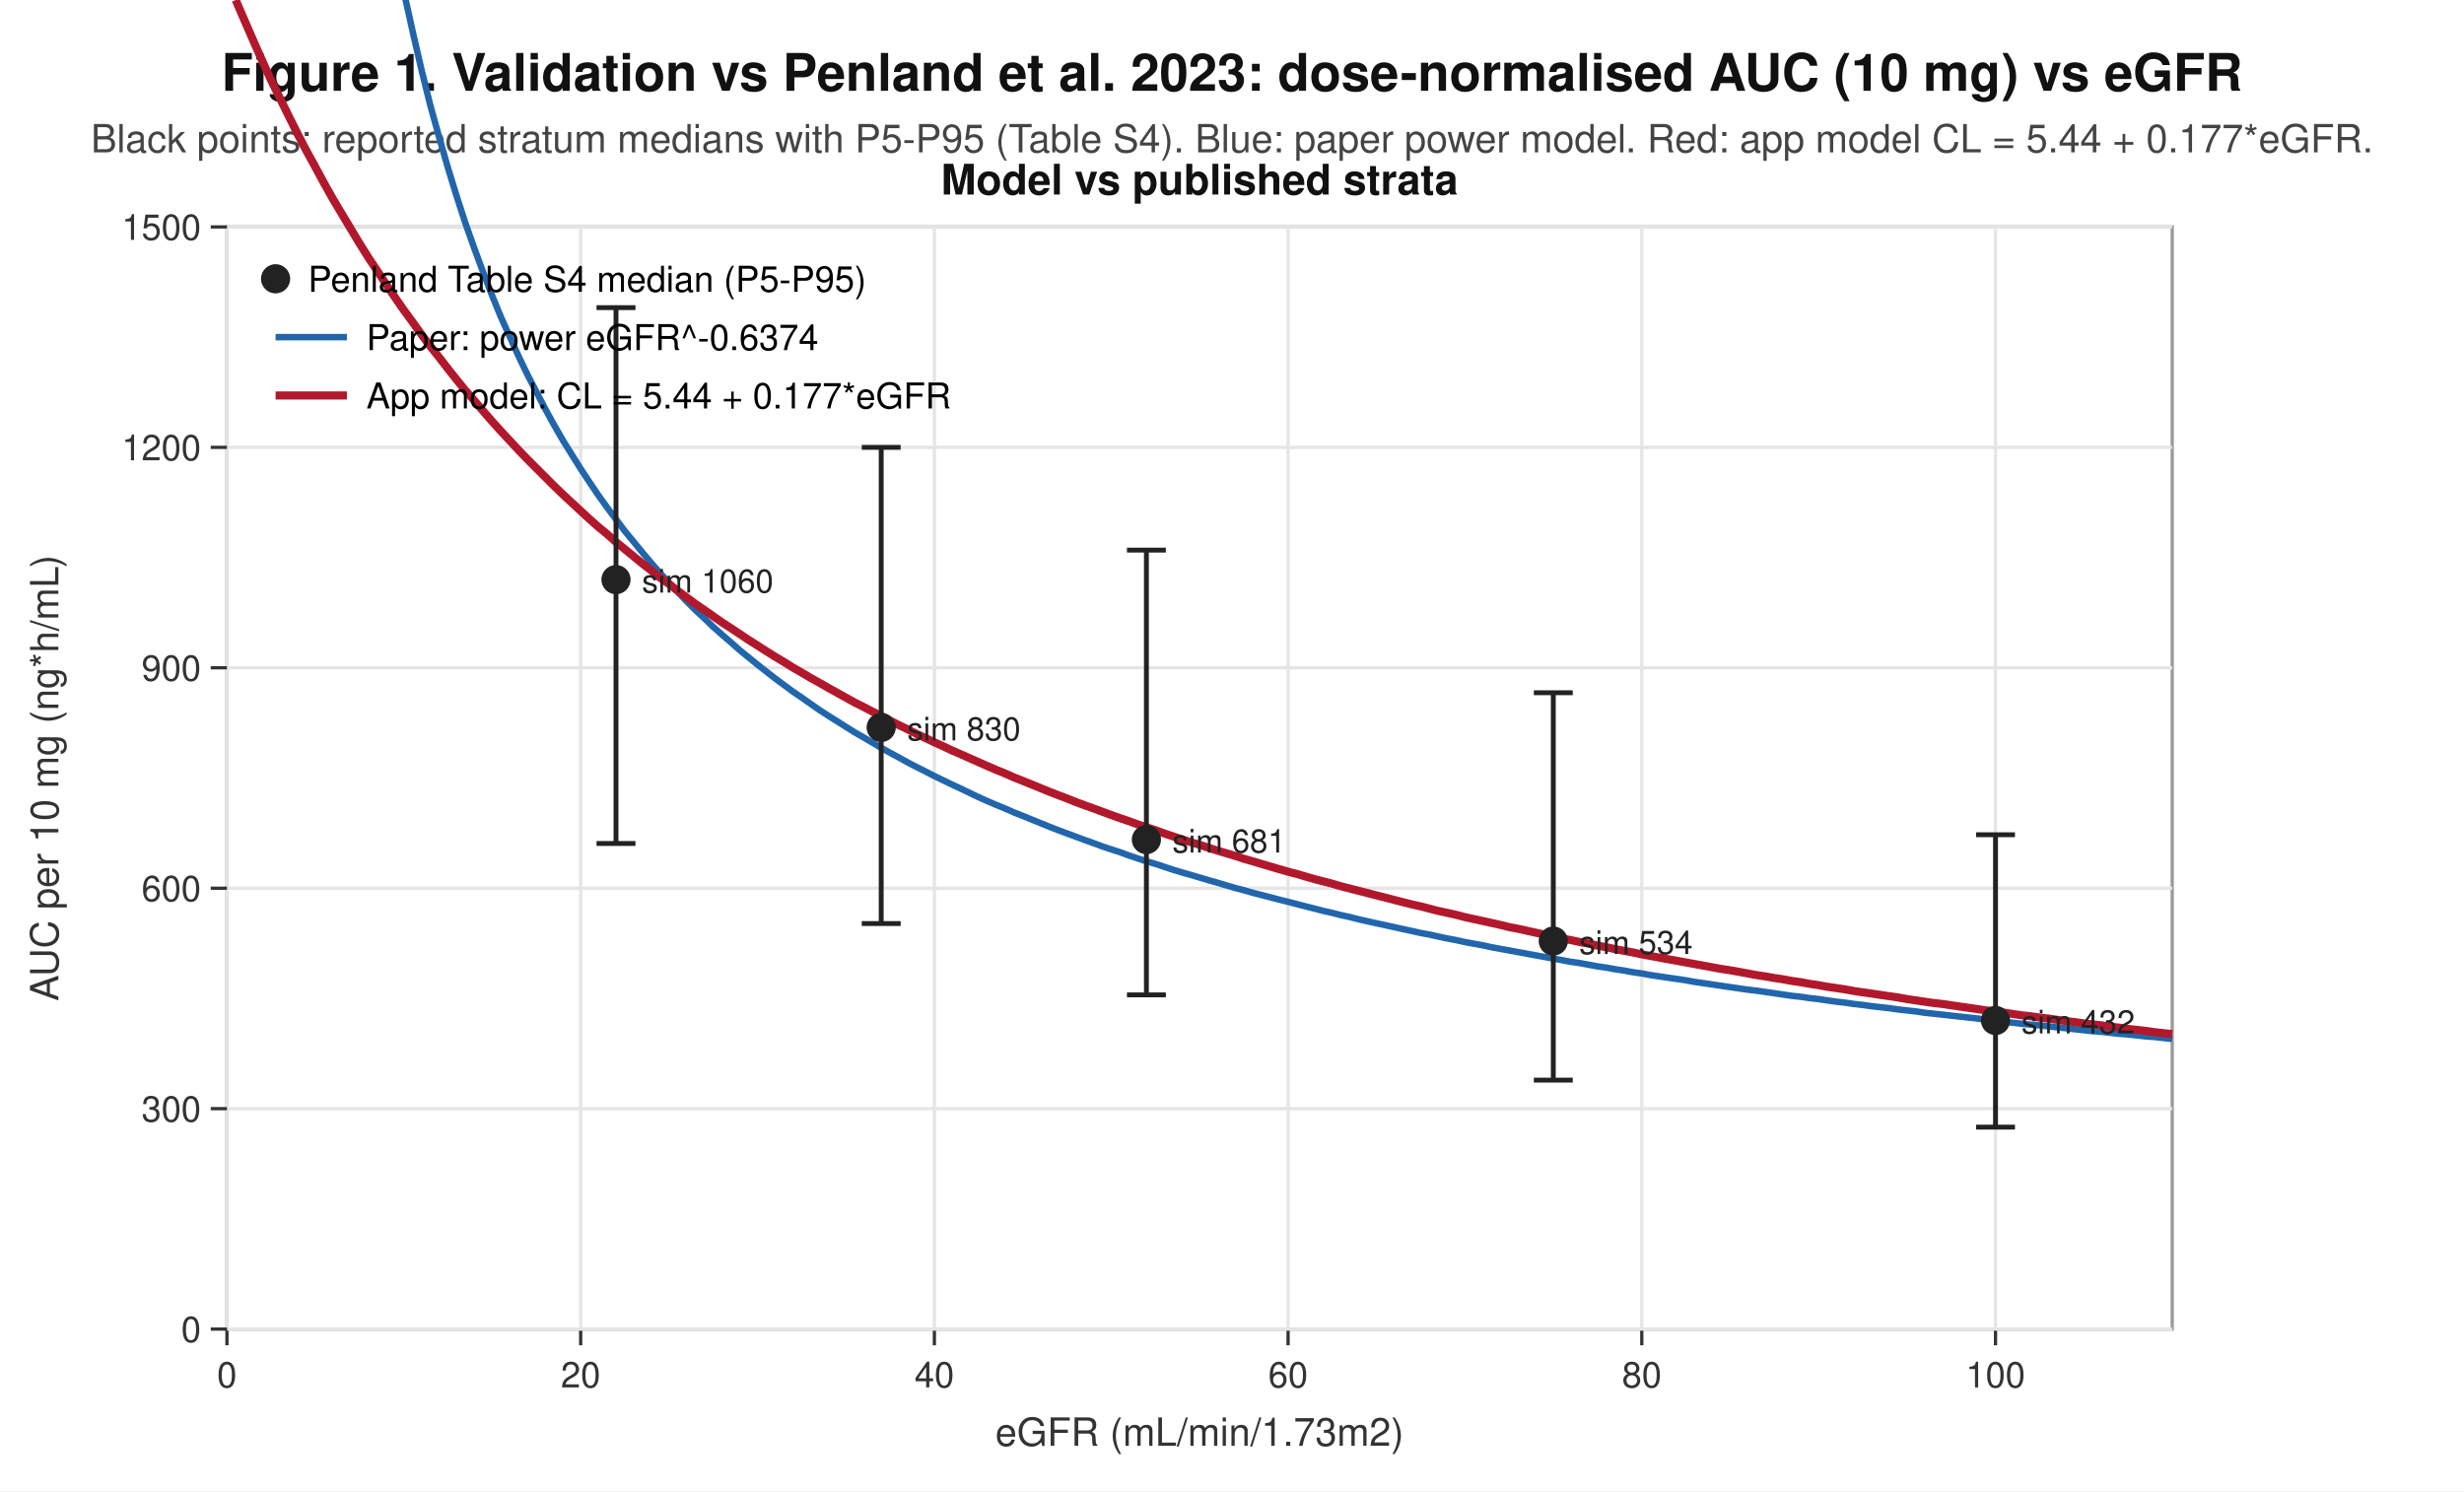
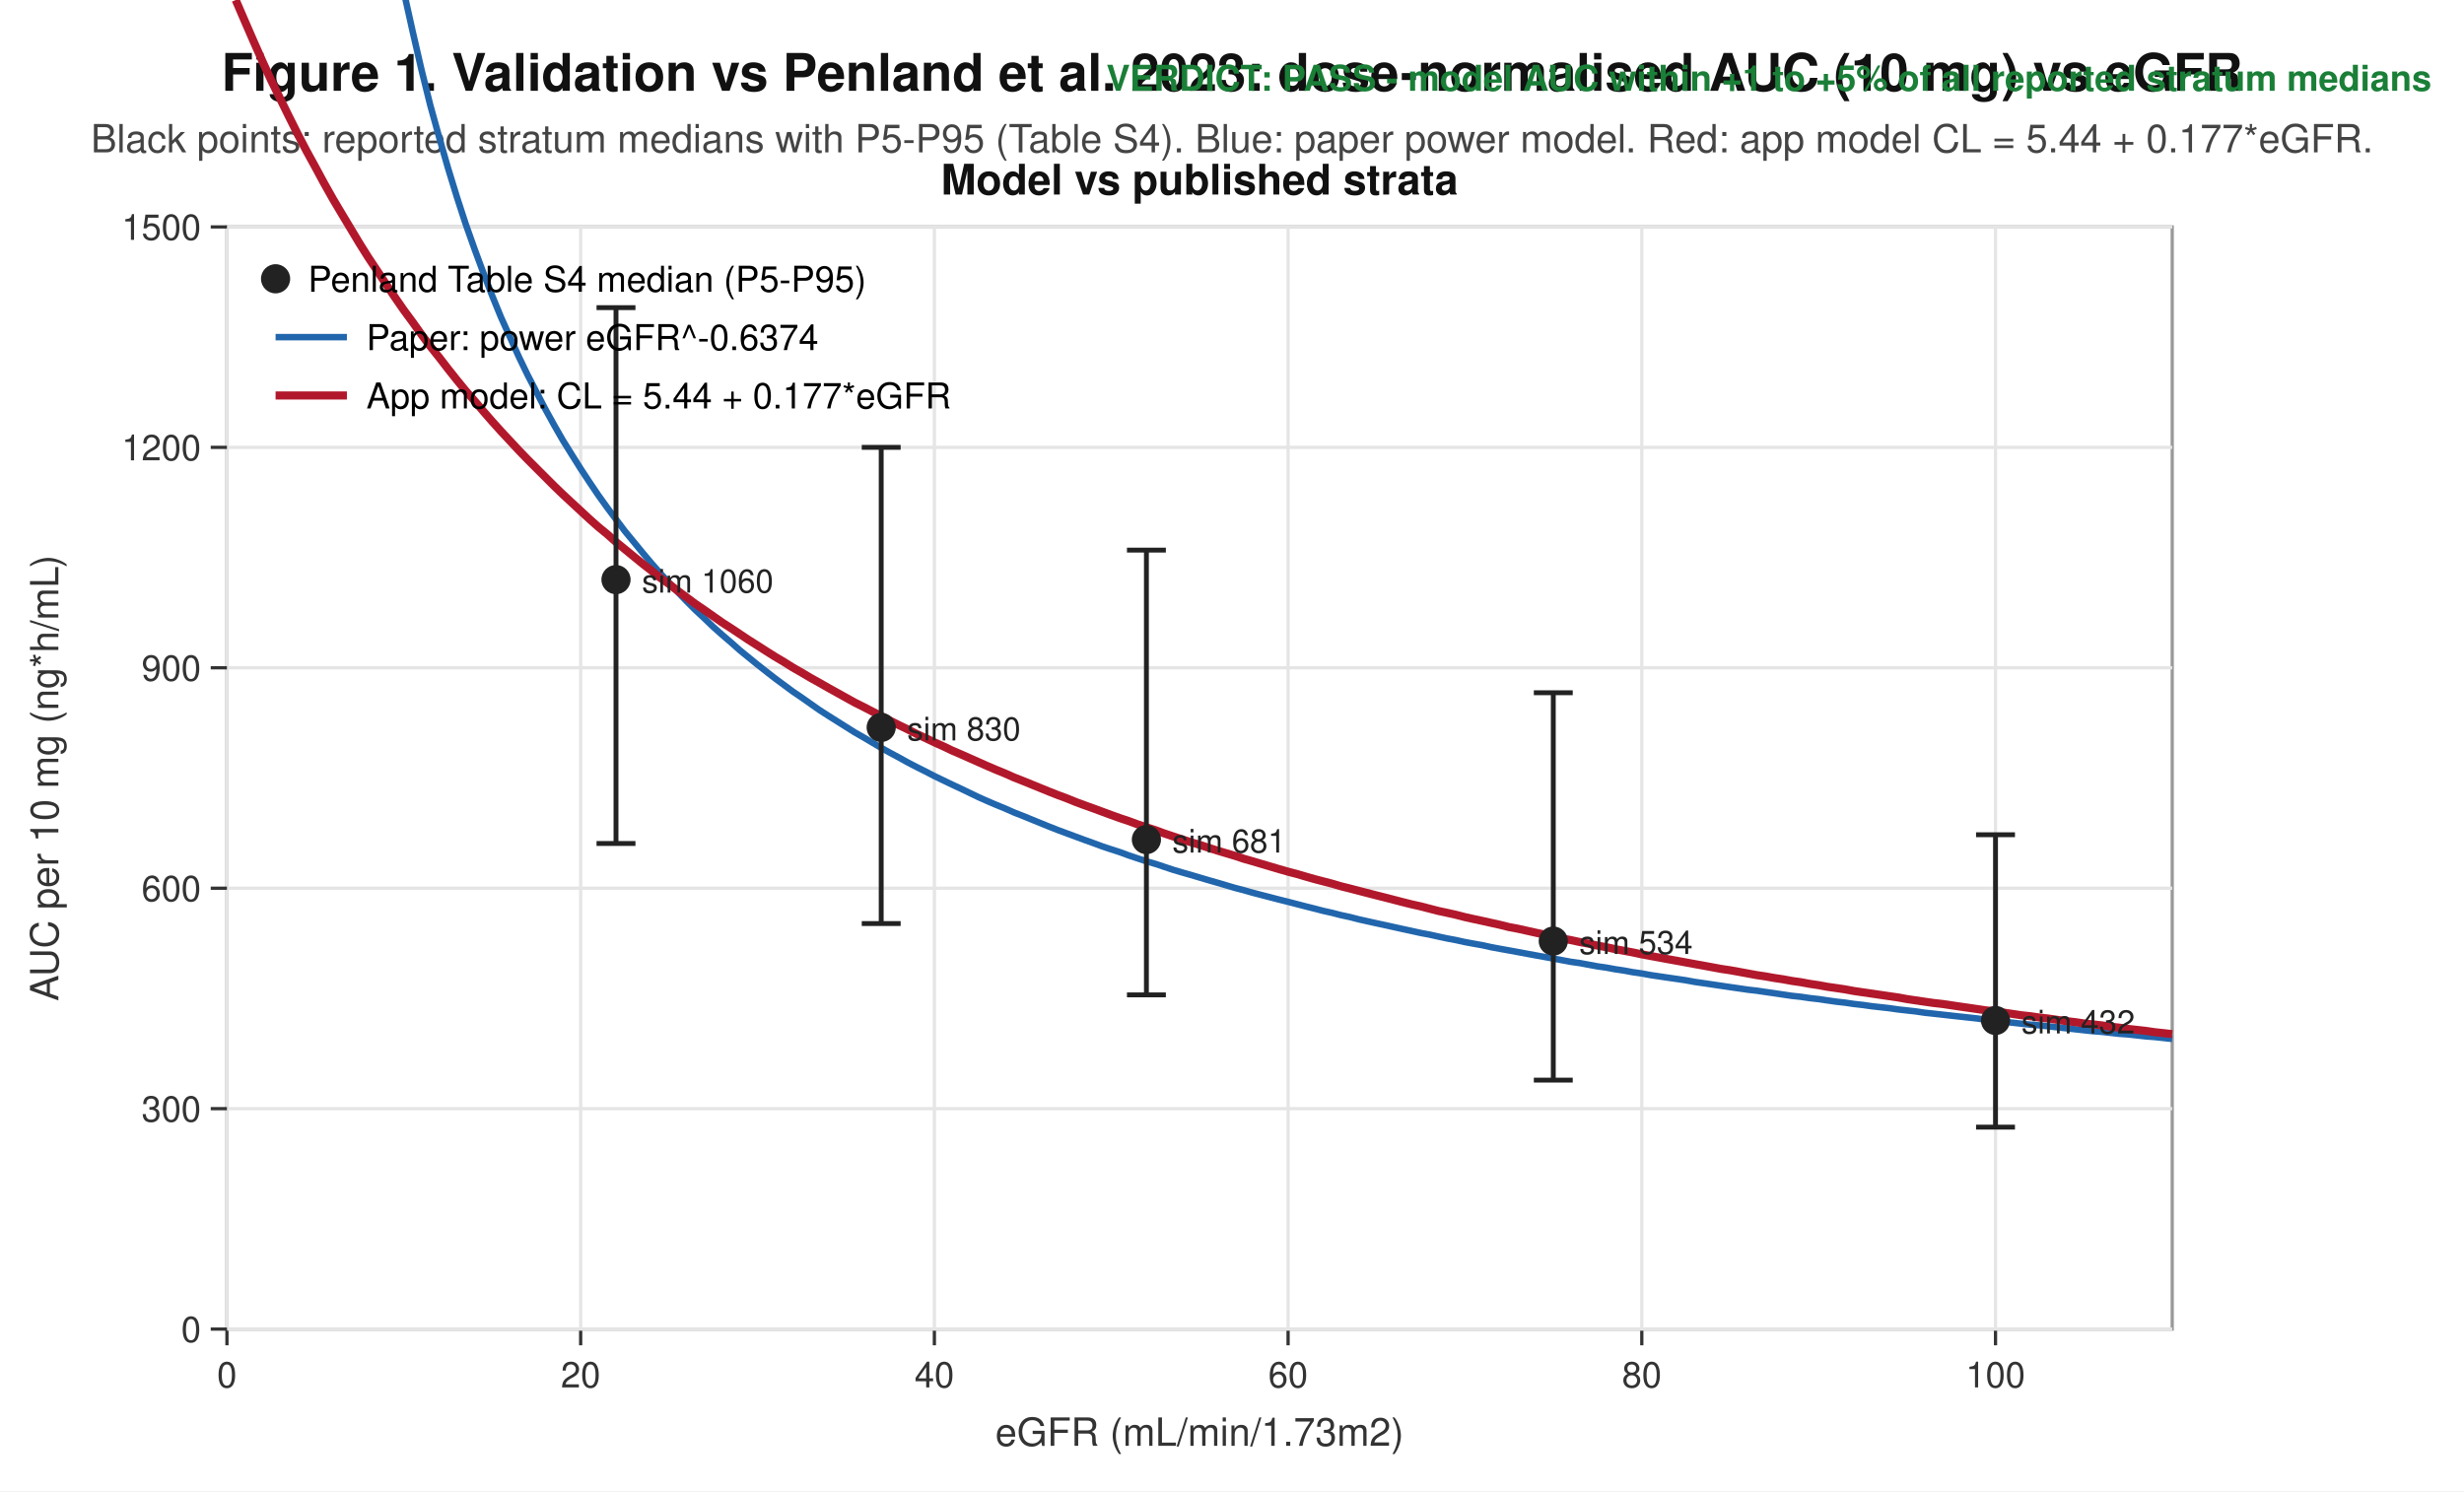
<svg xmlns="http://www.w3.org/2000/svg" width="760" height="460" viewBox="0 0 760 460" font-family="Helvetica, Arial, sans-serif">
  <rect width="760" height="460" fill="white" />
  <text x="380" y="28" font-size="16" font-weight="bold" text-anchor="middle" fill="#111">Figure 1. Validation vs Penland et al. 2023: dose-normalised AUC (10 mg) vs eGFR</text>
  <text x="380" y="47" font-size="12" text-anchor="middle" fill="#444">Black points: reported stratum medians with P5-P95 (Table S4). Blue: paper power model. Red: app model CL = 5.44 + 0.177*eGFR.</text>
  <rect x="70" y="70" width="600" height="340" fill="none" stroke="#999" />
  <line x1="70.0" y1="70" x2="70.0" y2="410" stroke="#e5e5e5" />
  <line x1="70.0" y1="410" x2="70.0" y2="415" stroke="#333" />
  <text x="70.0" y="428" font-size="11" text-anchor="middle" fill="#333">0</text>
  <line x1="179.1" y1="70" x2="179.1" y2="410" stroke="#e5e5e5" />
  <line x1="179.1" y1="410" x2="179.1" y2="415" stroke="#333" />
  <text x="179.1" y="428" font-size="11" text-anchor="middle" fill="#333">20</text>
  <line x1="288.2" y1="70" x2="288.2" y2="410" stroke="#e5e5e5" />
  <line x1="288.2" y1="410" x2="288.2" y2="415" stroke="#333" />
  <text x="288.2" y="428" font-size="11" text-anchor="middle" fill="#333">40</text>
  <line x1="397.3" y1="70" x2="397.3" y2="410" stroke="#e5e5e5" />
  <line x1="397.3" y1="410" x2="397.3" y2="415" stroke="#333" />
  <text x="397.3" y="428" font-size="11" text-anchor="middle" fill="#333">60</text>
  <line x1="506.4" y1="70" x2="506.4" y2="410" stroke="#e5e5e5" />
  <line x1="506.4" y1="410" x2="506.4" y2="415" stroke="#333" />
  <text x="506.4" y="428" font-size="11" text-anchor="middle" fill="#333">80</text>
  <line x1="615.5" y1="70" x2="615.5" y2="410" stroke="#e5e5e5" />
  <line x1="615.5" y1="410" x2="615.5" y2="415" stroke="#333" />
  <text x="615.5" y="428" font-size="11" text-anchor="middle" fill="#333">100</text>
  <line x1="70" y1="410.0" x2="670" y2="410.0" stroke="#e5e5e5" />
  <line x1="65" y1="410.0" x2="70" y2="410.0" stroke="#333" />
  <text x="62" y="414.0" font-size="11" text-anchor="end" fill="#333">0</text>
  <line x1="70" y1="342.0" x2="670" y2="342.0" stroke="#e5e5e5" />
  <line x1="65" y1="342.0" x2="70" y2="342.0" stroke="#333" />
  <text x="62" y="346.0" font-size="11" text-anchor="end" fill="#333">300</text>
  <line x1="70" y1="274.0" x2="670" y2="274.0" stroke="#e5e5e5" />
  <line x1="65" y1="274.0" x2="70" y2="274.0" stroke="#333" />
  <text x="62" y="278.0" font-size="11" text-anchor="end" fill="#333">600</text>
  <line x1="70" y1="206.0" x2="670" y2="206.0" stroke="#e5e5e5" />
  <line x1="65" y1="206.0" x2="70" y2="206.0" stroke="#333" />
  <text x="62" y="210.0" font-size="11" text-anchor="end" fill="#333">900</text>
  <line x1="70" y1="138.0" x2="670" y2="138.0" stroke="#e5e5e5" />
  <line x1="65" y1="138.0" x2="70" y2="138.0" stroke="#333" />
  <text x="62" y="142.0" font-size="11" text-anchor="end" fill="#333">1200</text>
  <line x1="70" y1="70.0" x2="670" y2="70.0" stroke="#e5e5e5" />
  <line x1="65" y1="70.0" x2="70" y2="70.0" stroke="#333" />
  <text x="62" y="74.0" font-size="11" text-anchor="end" fill="#333">1500</text>
  <text x="370.0" y="60" font-size="13" font-weight="bold" text-anchor="middle" fill="#111">Model vs published strata</text>
  <text x="370.0" y="446" font-size="12" text-anchor="middle" fill="#333">eGFR (mL/min/1.73m2)</text>
  <text x="18" y="240.0" font-size="12" text-anchor="middle" fill="#333" transform="rotate(-90 18 240.0)">AUC per 10 mg (ng*h/mL)</text>
  <polyline fill="none" stroke="#2166ac" stroke-width="2" points="72.7,-2376.4 75.5,-1381.3 78.2,-973.3 80.9,-741.6 83.6,-588.9 86.4,-479.3 89.1,-396.1 91.8,-330.3 94.5,-276.8 97.3,-232.2 100.0,-194.3 102.7,-161.7 105.5,-133.3 108.2,-108.2 110.9,-85.9 113.6,-65.9 116.4,-47.9 119.1,-31.5 121.8,-16.6 124.5,-2.8 127.3,9.8 130.0,21.5 132.7,32.4 135.5,42.5 138.2,51.9 140.9,60.7 143.6,69.0 146.4,76.9 149.1,84.2 151.8,91.2 154.5,97.8 157.3,104.0 160.0,110.0 162.7,115.6 165.5,121.0 168.2,126.2 170.9,131.1 173.6,135.8 176.4,140.3 179.1,144.6 181.8,148.7 184.5,152.7 187.3,156.6 190.0,160.2 192.7,163.8 195.5,167.2 198.2,170.5 200.9,173.7 203.6,176.8 206.4,179.8 209.1,182.7 211.8,185.5 214.5,188.2 217.3,190.8 220.0,193.4 222.7,195.8 225.5,198.2 228.2,200.6 230.9,202.8 233.6,205.0 236.4,207.2 239.1,209.3 241.8,211.3 244.5,213.3 247.3,215.2 250.0,217.1 252.7,219.0 255.5,220.8 258.2,222.5 260.9,224.2 263.6,225.9 266.4,227.5 269.1,229.1 271.8,230.7 274.5,232.2 277.3,233.7 280.0,235.2 282.7,236.6 285.5,238.0 288.2,239.4 290.9,240.7 293.6,242.0 296.4,243.3 299.1,244.6 301.8,245.9 304.5,247.1 307.3,248.3 310.0,249.4 312.7,250.6 315.5,251.7 318.2,252.8 320.9,253.9 323.6,255.0 326.4,256.1 329.1,257.1 331.8,258.1 334.5,259.1 337.3,260.1 340.0,261.1 342.7,262.0 345.5,262.9 348.2,263.9 350.9,264.8 353.6,265.7 356.4,266.5 359.1,267.4 361.8,268.3 364.5,269.1 367.3,269.9 370.0,270.7 372.7,271.5 375.5,272.3 378.2,273.1 380.9,273.9 383.6,274.6 386.4,275.4 389.1,276.1 391.8,276.8 394.5,277.5 397.3,278.2 400.0,278.9 402.7,279.6 405.5,280.3 408.2,281.0 410.9,281.6 413.6,282.3 416.4,282.9 419.1,283.6 421.8,284.2 424.5,284.8 427.3,285.4 430.0,286.0 432.7,286.6 435.5,287.2 438.2,287.8 440.9,288.3 443.6,288.9 446.4,289.5 449.1,290.0 451.8,290.6 454.5,291.1 457.3,291.6 460.0,292.2 462.7,292.7 465.5,293.2 468.2,293.7 470.9,294.2 473.6,294.7 476.4,295.2 479.1,295.7 481.8,296.2 484.5,296.7 487.3,297.1 490.0,297.6 492.7,298.1 495.5,298.5 498.2,299.0 500.9,299.4 503.6,299.9 506.4,300.3 509.1,300.8 511.8,301.2 514.5,301.6 517.3,302.0 520.0,302.4 522.7,302.9 525.5,303.3 528.2,303.7 530.9,304.1 533.6,304.5 536.4,304.9 539.1,305.3 541.8,305.6 544.5,306.0 547.3,306.4 550.0,306.8 552.7,307.2 555.5,307.5 558.2,307.9 560.9,308.2 563.6,308.6 566.4,309.0 569.1,309.3 571.8,309.7 574.5,310.0 577.3,310.4 580.0,310.7 582.7,311.0 585.5,311.4 588.2,311.7 590.9,312.0 593.6,312.4 596.4,312.7 599.1,313.0 601.8,313.3 604.5,313.6 607.3,313.9 610.0,314.2 612.7,314.6 615.5,314.9 618.2,315.2 620.9,315.5 623.6,315.8 626.4,316.1 629.1,316.3 631.8,316.6 634.5,316.9 637.3,317.2 640.0,317.5 642.7,317.8 645.5,318.1 648.2,318.3 650.9,318.6 653.6,318.9 656.4,319.1 659.1,319.4 661.8,319.7 664.5,319.9 667.3,320.2 670.0,320.5" />
  <polyline fill="none" stroke="#b2182b" stroke-width="2.5" points="72.7,0.0 75.5,6.5 78.2,12.7 80.9,18.8 83.6,24.7 86.4,30.4 89.1,35.9 91.8,41.3 94.5,46.5 97.3,51.6 100.0,56.6 102.7,61.4 105.5,66.1 108.2,70.6 110.9,75.1 113.6,79.4 116.4,83.6 119.1,87.7 121.8,91.7 124.5,95.6 127.3,99.4 130.0,103.2 132.7,106.8 135.5,110.3 138.2,113.8 140.9,117.2 143.6,120.5 146.4,123.7 149.1,126.9 151.8,130.0 154.5,133.0 157.3,136.0 160.0,138.9 162.7,141.7 165.5,144.5 168.2,147.2 170.9,149.9 173.6,152.5 176.4,155.1 179.1,157.6 181.8,160.1 184.5,162.5 187.3,164.8 190.0,167.2 192.7,169.4 195.5,171.7 198.2,173.9 200.9,176.0 203.6,178.2 206.4,180.2 209.1,182.3 211.8,184.3 214.5,186.3 217.3,188.2 220.0,190.1 222.7,192.0 225.5,193.8 228.2,195.6 230.9,197.4 233.6,199.1 236.4,200.9 239.1,202.6 241.8,204.2 244.5,205.9 247.3,207.5 250.0,209.1 252.7,210.6 255.5,212.2 258.2,213.7 260.9,215.2 263.6,216.7 266.4,218.1 269.1,219.5 271.8,220.9 274.5,222.3 277.3,223.7 280.0,225.0 282.7,226.4 285.5,227.7 288.2,229.0 290.9,230.2 293.6,231.5 296.4,232.7 299.1,233.9 301.8,235.1 304.5,236.3 307.3,237.5 310.0,238.6 312.7,239.8 315.5,240.9 318.2,242.0 320.9,243.1 323.6,244.2 326.4,245.3 329.1,246.3 331.8,247.4 334.5,248.4 337.3,249.4 340.0,250.4 342.7,251.4 345.5,252.4 348.2,253.3 350.9,254.3 353.6,255.2 356.4,256.1 359.1,257.1 361.8,258.0 364.5,258.9 367.3,259.8 370.0,260.6 372.7,261.5 375.5,262.4 378.2,263.2 380.9,264.0 383.6,264.9 386.4,265.7 389.1,266.5 391.8,267.3 394.5,268.1 397.3,268.9 400.0,269.6 402.7,270.4 405.5,271.2 408.2,271.9 410.9,272.6 413.6,273.4 416.4,274.1 419.1,274.8 421.8,275.5 424.5,276.2 427.3,276.9 430.0,277.6 432.7,278.3 435.5,279.0 438.2,279.6 440.9,280.3 443.6,281.0 446.4,281.6 449.1,282.2 451.8,282.9 454.5,283.5 457.3,284.1 460.0,284.7 462.7,285.3 465.5,286.0 468.2,286.5 470.9,287.1 473.6,287.7 476.4,288.3 479.1,288.9 481.8,289.5 484.5,290.0 487.3,290.6 490.0,291.1 492.7,291.7 495.5,292.2 498.2,292.8 500.9,293.3 503.6,293.8 506.4,294.4 509.1,294.9 511.8,295.4 514.5,295.9 517.3,296.4 520.0,296.9 522.7,297.4 525.5,297.9 528.2,298.4 530.9,298.9 533.6,299.3 536.4,299.8 539.1,300.3 541.8,300.8 544.5,301.2 547.3,301.7 550.0,302.1 552.7,302.6 555.5,303.0 558.2,303.5 560.9,303.9 563.6,304.4 566.4,304.8 569.1,305.2 571.8,305.7 574.5,306.1 577.3,306.5 580.0,306.9 582.7,307.3 585.5,307.7 588.2,308.2 590.9,308.6 593.6,309.0 596.4,309.4 599.1,309.7 601.8,310.1 604.5,310.5 607.3,310.9 610.0,311.3 612.7,311.7 615.5,312.0 618.2,312.4 620.9,312.8 623.6,313.2 626.4,313.5 629.1,313.9 631.8,314.2 634.5,314.6 637.3,315.0 640.0,315.3 642.7,315.7 645.5,316.0 648.2,316.3 650.9,316.7 653.6,317.0 656.4,317.4 659.1,317.7 661.8,318.0 664.5,318.4 667.3,318.7 670.0,319.0" />
  <line x1="190.0" y1="94.9" x2="190.0" y2="260.2" stroke="#222" stroke-width="1.5" />
  <line x1="184.0" y1="94.9" x2="196.0" y2="94.9" stroke="#222" stroke-width="1.5" />
  <line x1="184.0" y1="260.2" x2="196.0" y2="260.2" stroke="#222" stroke-width="1.5" />
  <circle cx="190.0" cy="178.8" r="4.5" fill="#222" />
  <text x="198.0" y="182.8" font-size="10" fill="#222">sim 1060</text>
  <line x1="271.8" y1="138.0" x2="271.8" y2="284.9" stroke="#222" stroke-width="1.5" />
  <line x1="265.8" y1="138.0" x2="277.8" y2="138.0" stroke="#222" stroke-width="1.5" />
  <line x1="265.8" y1="284.9" x2="277.8" y2="284.9" stroke="#222" stroke-width="1.5" />
  <circle cx="271.8" cy="224.4" r="4.5" fill="#222" />
  <text x="279.8" y="228.4" font-size="10" fill="#222">sim 830</text>
  <line x1="353.6" y1="169.7" x2="353.6" y2="306.9" stroke="#222" stroke-width="1.5" />
  <line x1="347.6" y1="169.7" x2="359.6" y2="169.7" stroke="#222" stroke-width="1.5" />
  <line x1="347.6" y1="306.9" x2="359.6" y2="306.9" stroke="#222" stroke-width="1.5" />
  <circle cx="353.6" cy="259.0" r="4.5" fill="#222" />
  <text x="361.6" y="263.0" font-size="10" fill="#222">sim 681</text>
  <line x1="479.1" y1="213.7" x2="479.1" y2="333.2" stroke="#222" stroke-width="1.5" />
  <line x1="473.1" y1="213.7" x2="485.1" y2="213.7" stroke="#222" stroke-width="1.5" />
  <line x1="473.1" y1="333.2" x2="485.1" y2="333.2" stroke="#222" stroke-width="1.5" />
  <circle cx="479.1" cy="290.3" r="4.5" fill="#222" />
  <text x="487.1" y="294.3" font-size="10" fill="#222">sim 534</text>
  <line x1="615.5" y1="257.5" x2="615.5" y2="347.7" stroke="#222" stroke-width="1.5" />
  <line x1="609.5" y1="257.5" x2="621.5" y2="257.5" stroke="#222" stroke-width="1.5" />
  <line x1="609.5" y1="347.7" x2="621.5" y2="347.7" stroke="#222" stroke-width="1.5" />
  <circle cx="615.5" cy="314.8" r="4.5" fill="#222" />
  <text x="623.5" y="318.8" font-size="10" fill="#222">sim 432</text>
  <circle cx="85" cy="86" r="4.5" fill="#222" />
  <text x="95" y="90" font-size="11">Penland Table S4 median (P5-P95)</text>
  <line x1="85" y1="104" x2="107" y2="104" stroke="#2166ac" stroke-width="2" />
  <text x="113" y="108" font-size="11">Paper: power eGFR^-0.6374</text>
  <line x1="85" y1="122" x2="107" y2="122" stroke="#b2182b" stroke-width="2.5" />
  <text x="113" y="126" font-size="11">App model: CL = 5.44 + 0.177*eGFR</text>
+   <text x="750" y="28" font-size="11" font-weight="bold" text-anchor="end" fill="#1a7f37">VERDICT: PASS - model AUC within +1 to +5% of all reported stratum medians</text>
</svg>
